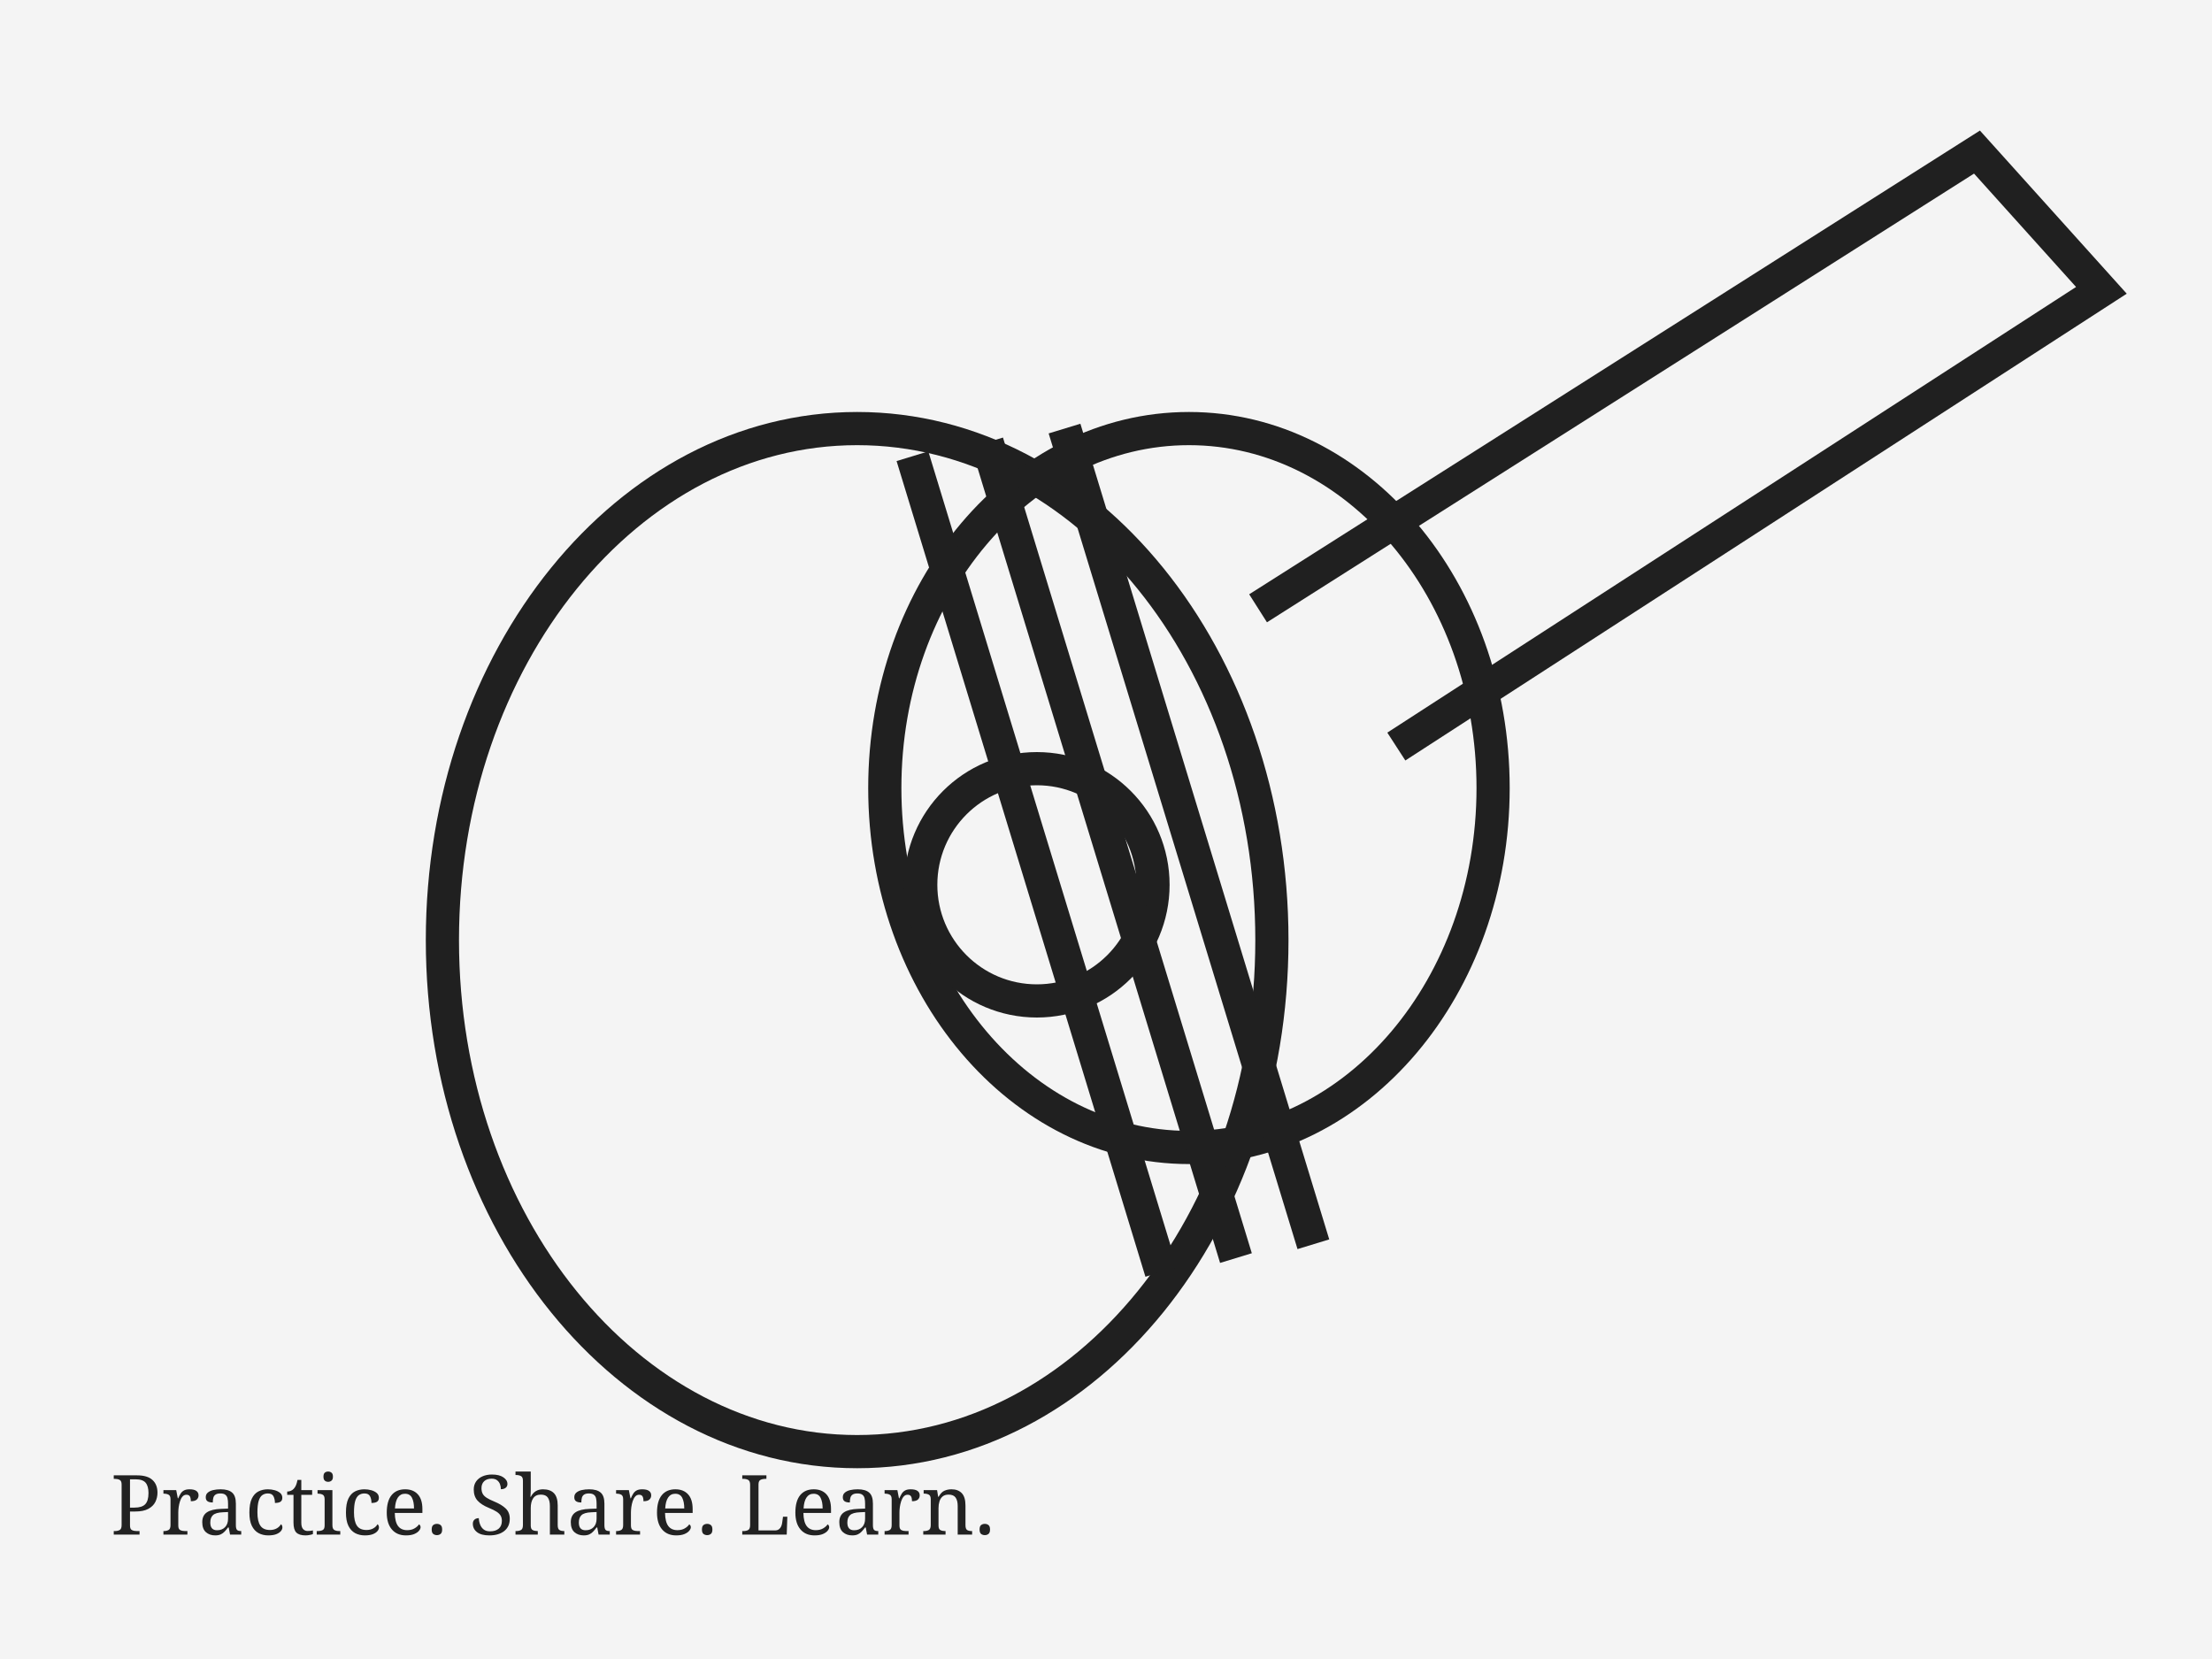
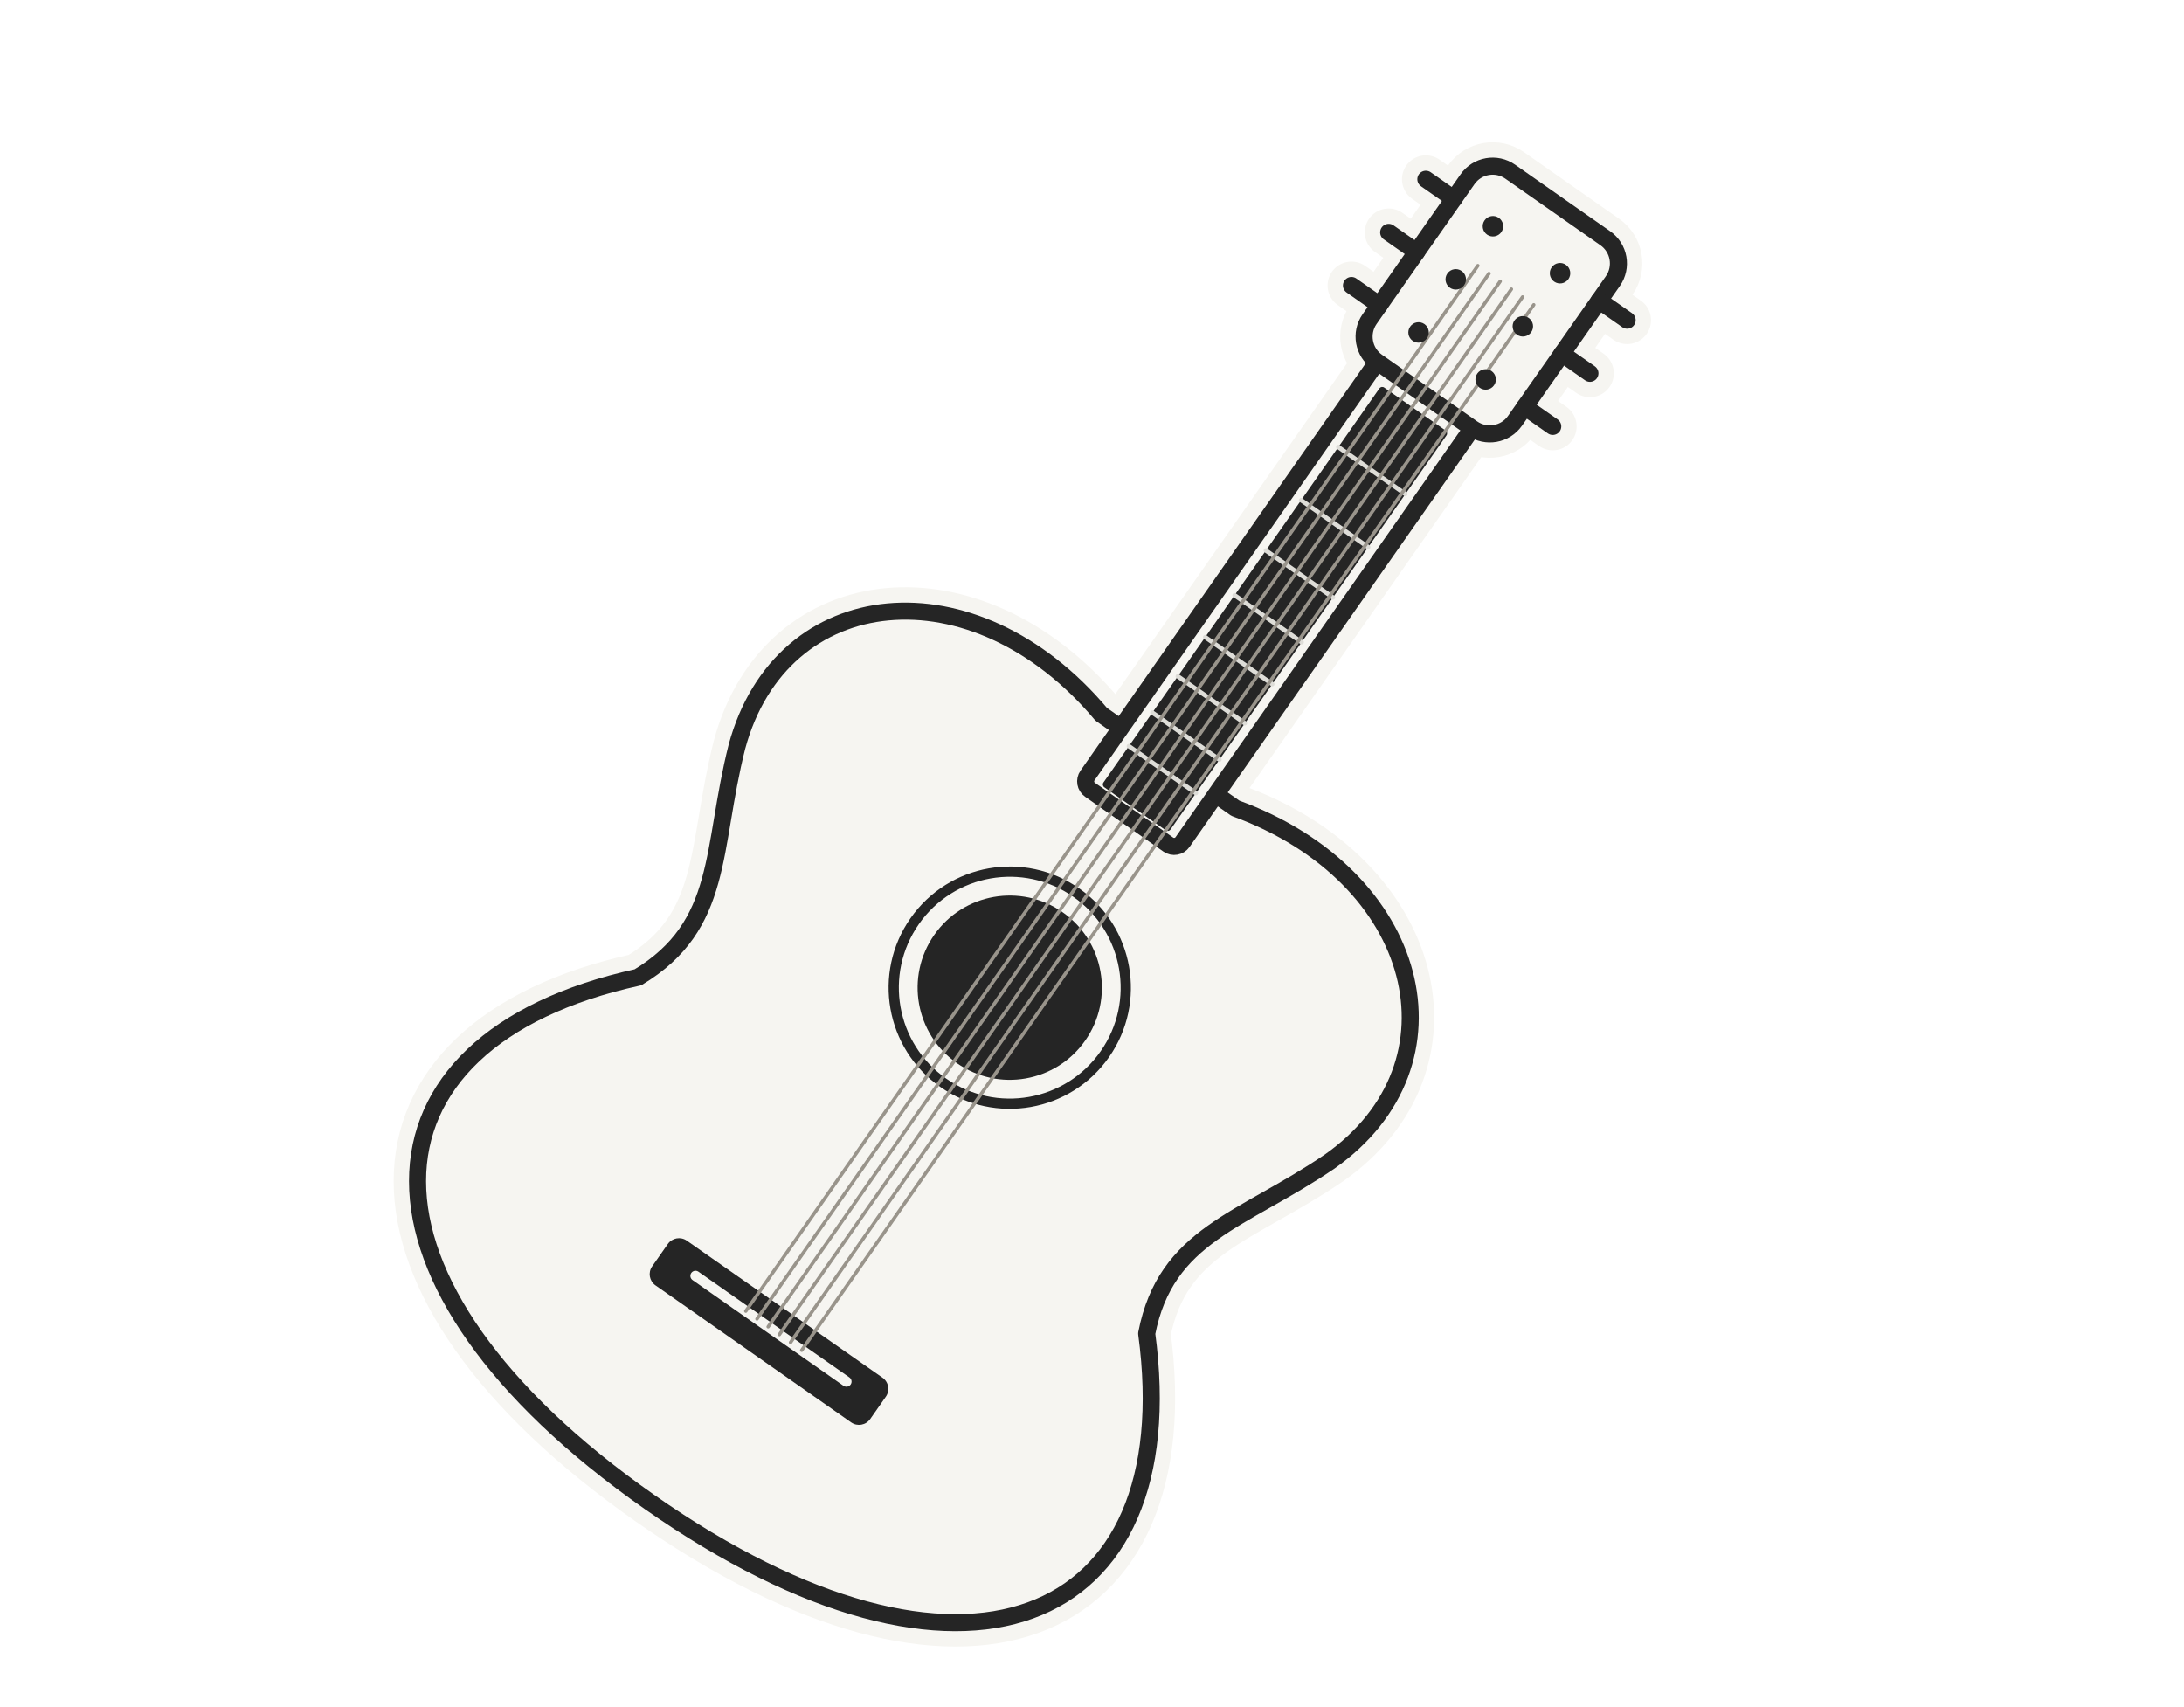
- <svg xmlns="http://www.w3.org/2000/svg" viewBox="0 0 800 600">
-   <rect width="800" height="600" fill="#f4f4f4" />
-   <g fill="none" stroke="#202020" stroke-width="12">
-     <ellipse cx="310" cy="340" rx="150" ry="185" />
-     <ellipse cx="430" cy="285" rx="110" ry="130" />
-     <circle cx="375" cy="320" r="42" />
-     <path d="M455 220 L715 55 L760 105 L505 270" />
-     <path d="M330 165 L420 460" />
-     <path d="M357 160 L447 455" />
-     <path d="M385 155 L475 450" />
+ <svg xmlns="http://www.w3.org/2000/svg" viewBox="0 0 640 500">
+   <defs>
+     <g id="guitar-shape">
+       <path d="M-24-100 C-80-115-123-78-106-31 C-95-2-79 14-91 41 C-150 105-112 165 0 165 C112 165 150 105 91 41 C79 14 95-2 106-31 C123-78 80-115 24-100 Z" />
+       <rect x="-17" y="-238" width="34" height="158" rx="3" />
+       <rect x="-26" y="-299" width="52" height="68" rx="9" />
+       <path d="M-36-283 H-26 M26-283 H36 M-36-264 H-26 M26-264 H36 M-36-245 H-26 M26-245 H36" />
+     </g>
+   </defs>
+   <g transform="translate(285 305) rotate(35)" stroke-linecap="round" stroke-linejoin="round">
+     <use href="#guitar-shape" fill="#f6f5f1" stroke="#f6f5f1" stroke-width="14" />
+     <use href="#guitar-shape" fill="#f6f5f1" stroke="#252525" stroke-width="5" />
+     <rect x="-12" y="-226" width="24" height="143" rx="1" fill="#252525" />
+     <path d="M-12-204 H12 M-12-185 H12 M-12-167 H12 M-12-151 H12 M-12-136 H12 M-12-122 H12 M-12-109 H12 M-12-97 H12" fill="none" stroke="#deddd8" stroke-width="1.3" />
+     <circle cy="-19" r="34" fill="none" stroke="#252525" stroke-width="3" />
+     <circle cy="-19" r="27" fill="#252525" />
+     <rect x="-39" y="96" width="78" height="16" rx="4" fill="#252525" />
+     <path d="M-27 103 H27" stroke="#f6f5f1" stroke-width="3" />
+     <path d="M-9-271 V103 M-5-271 V103 M-1-271 V103 M3-271 V103 M7-271 V103 M11-271 V103" fill="none" stroke="#99948b" stroke-width="1" />
+     <g fill="#252525">
+       <circle cx="-12" cy="-283" r="3" />
+       <circle cx="12" cy="-283" r="3" />
+       <circle cx="-12" cy="-264" r="3" />
+       <circle cx="12" cy="-264" r="3" />
+       <circle cx="-12" cy="-245" r="3" />
+       <circle cx="12" cy="-245" r="3" />
+     </g>
  </g>
-   <text x="40" y="555" font-family="Georgia,serif" font-size="30" fill="#222">Practice. Share. Learn.</text>
</svg>
